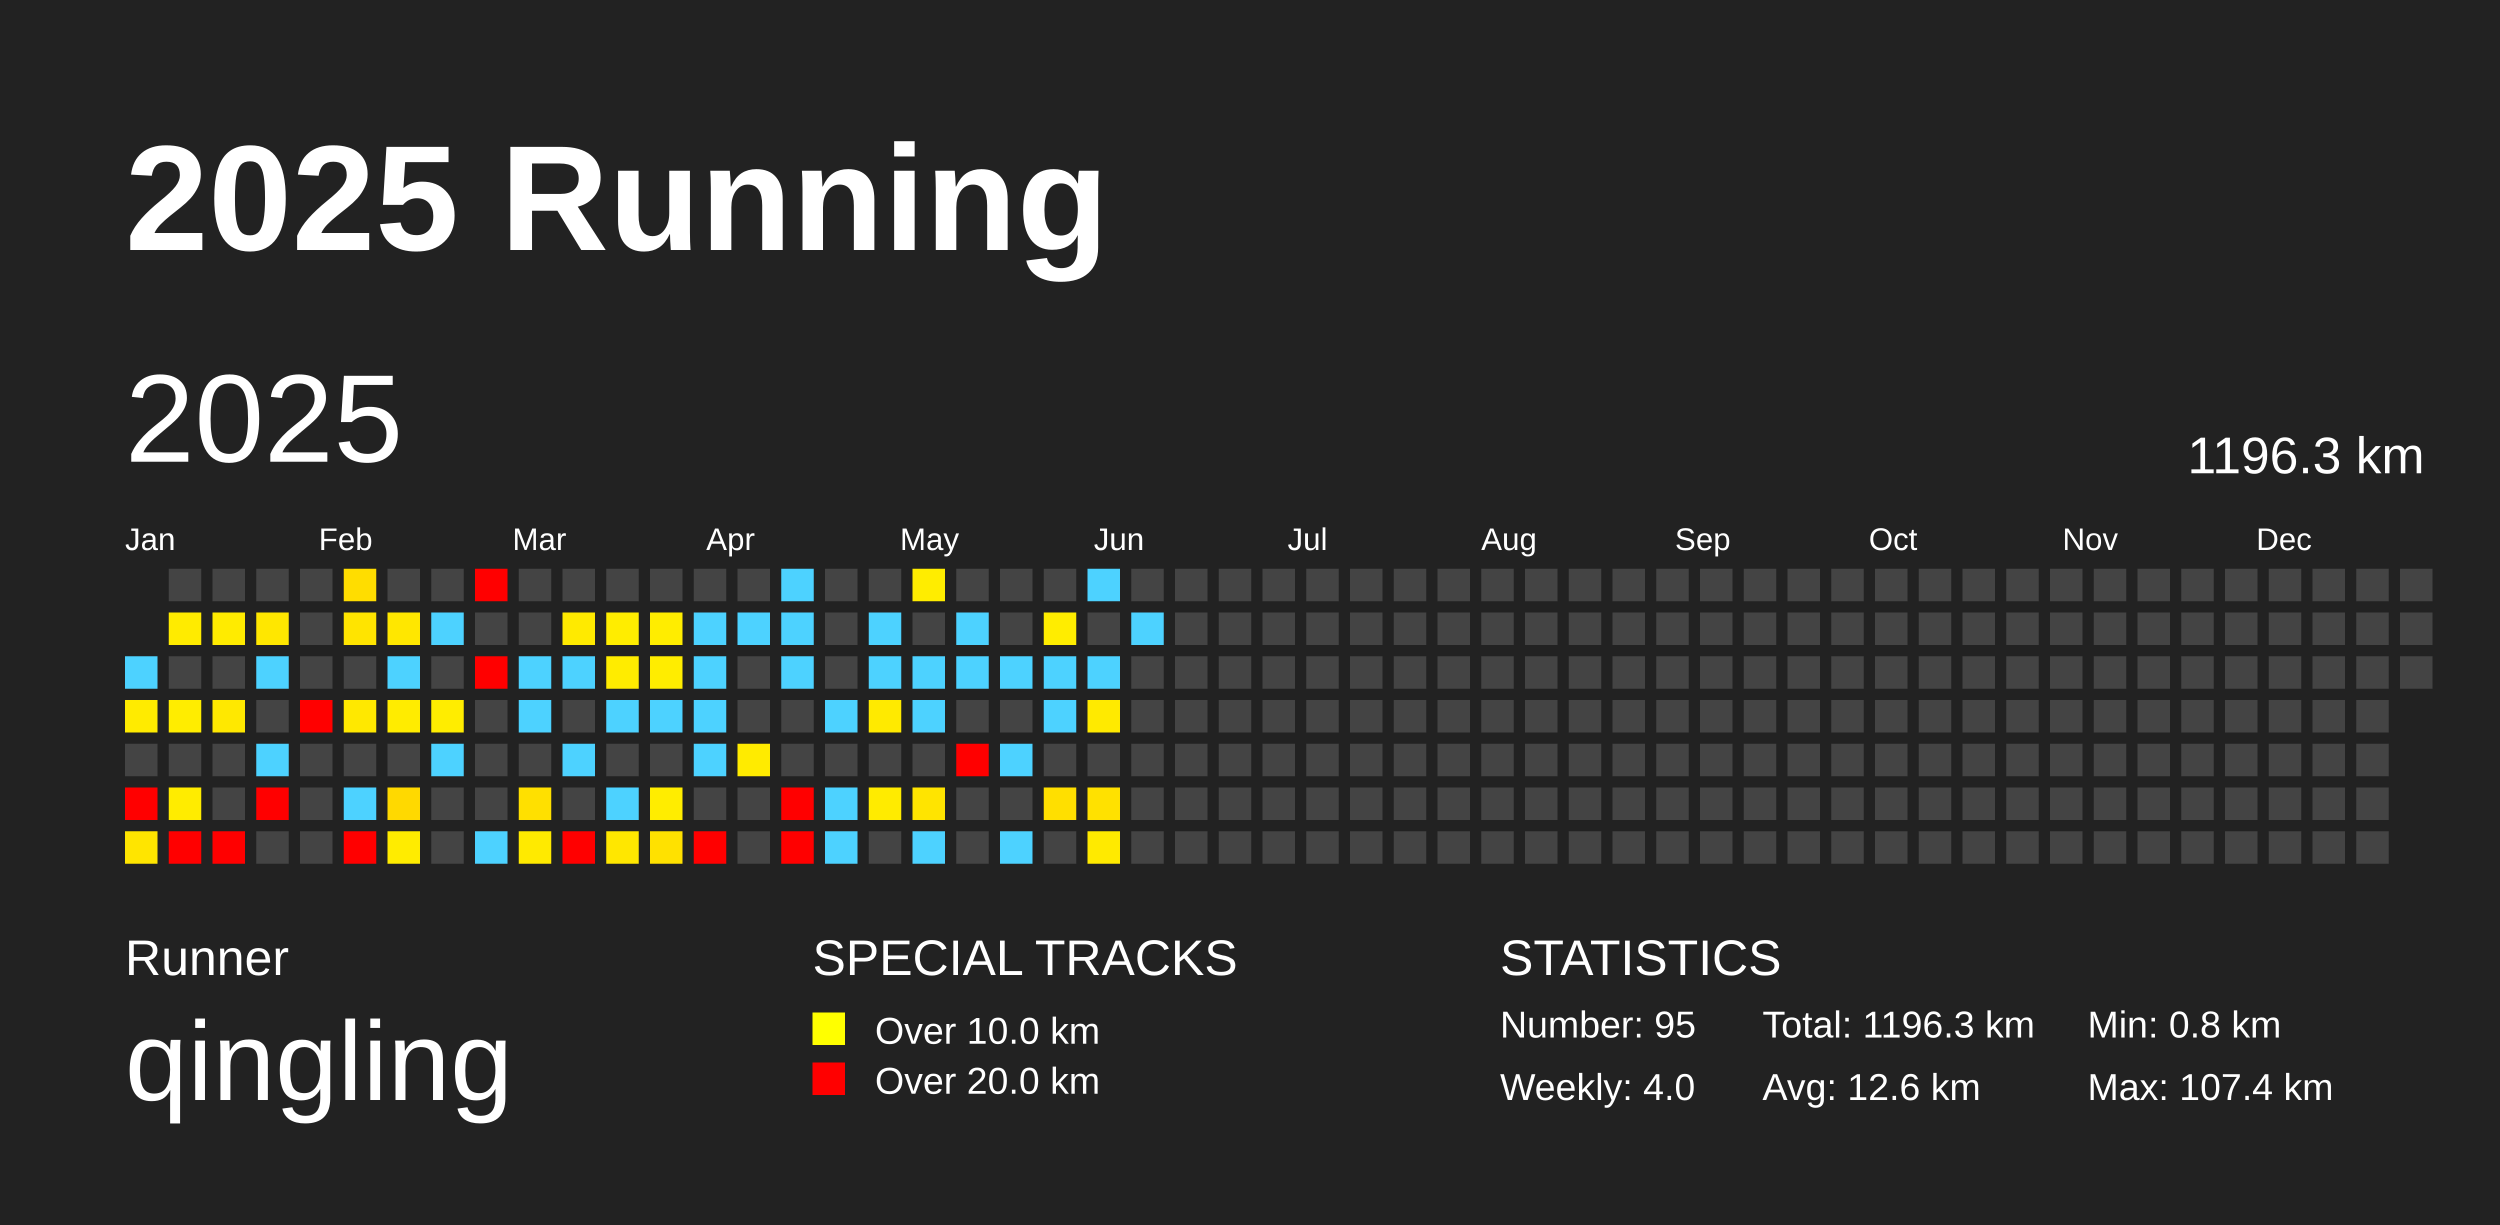
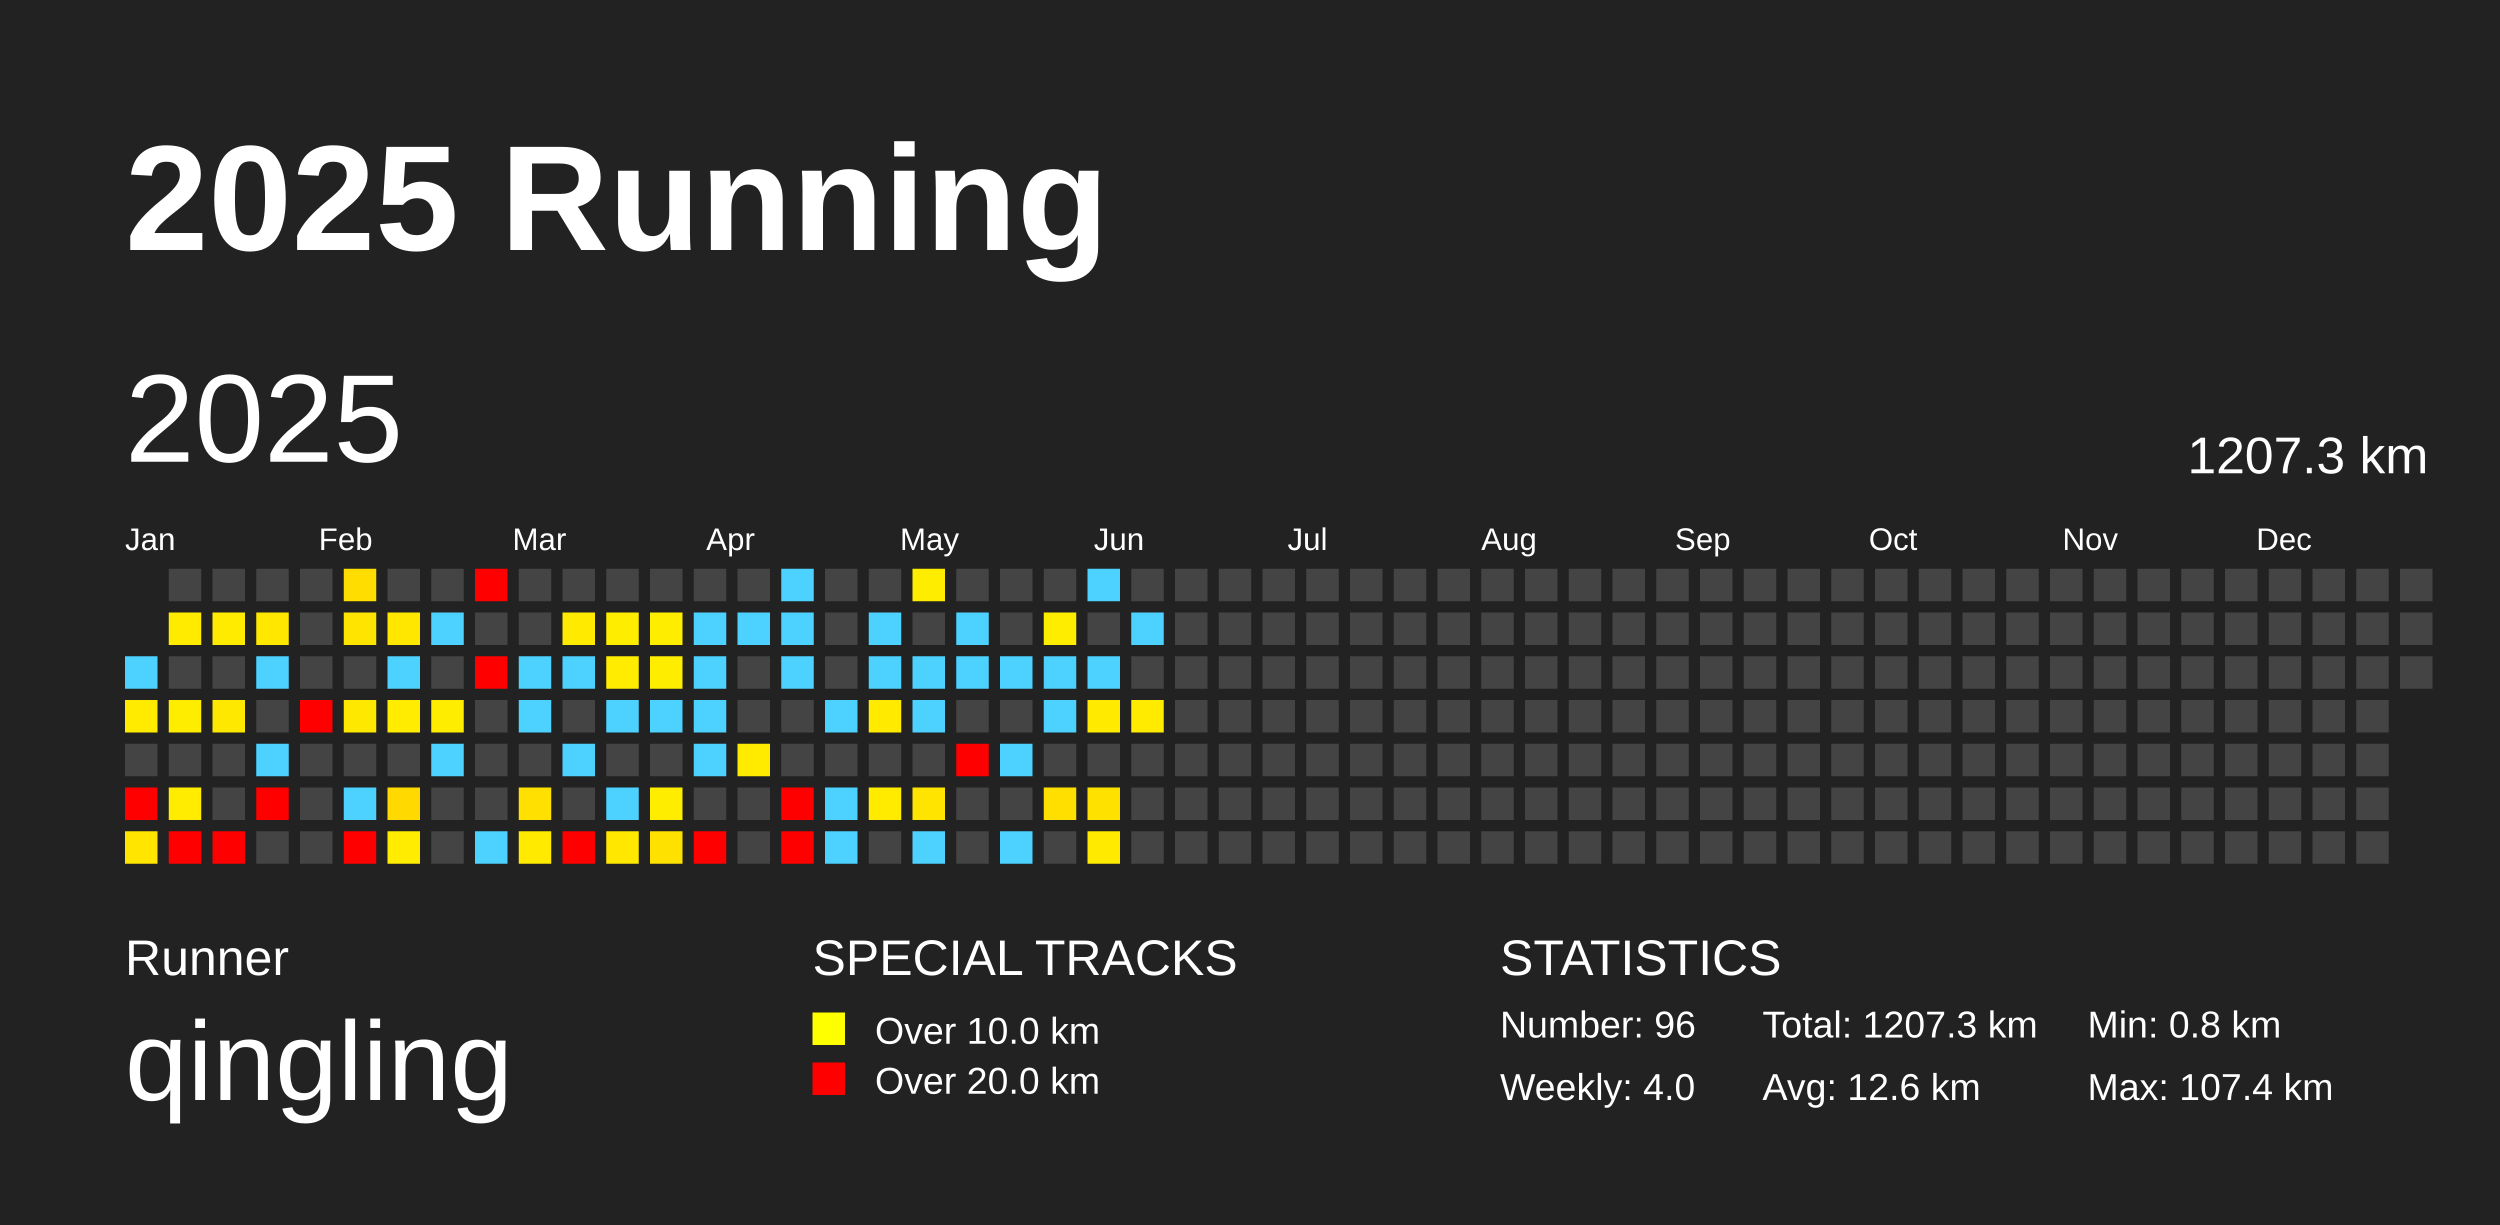
<svg xmlns="http://www.w3.org/2000/svg" baseProfile="full" height="98mm" version="1.1" viewBox="0,0,200,98" width="200mm">
  <defs />
  <rect fill="#222222" height="98" width="200" x="0" y="0" />
  <text fill="#FFFFFF" style="font-size:12px; font-family:Arial; font-weight:bold;" x="10" y="20">2025 Running</text>
  <text fill="#FFFFFF" style="font-size:4px; font-family:Arial" x="10" y="78">Runner</text>
  <text fill="#FFFFFF" style="font-size:9px; font-family:Arial" x="10" y="88">qingling</text>
  <text fill="#FFFFFF" style="font-size:4px; font-family:Arial" x="65" y="78">SPECIAL TRACKS</text>
  <rect fill="yellow" height="2.6" width="2.6" x="65" y="81" />
  <text fill="#FFFFFF" style="font-size:3px; font-family:Arial" x="70" y="83.5">Over 10.0 km</text>
  <rect fill="red" height="2.6" width="2.6" x="65" y="85" />
  <text fill="#FFFFFF" style="font-size:3px; font-family:Arial" x="70" y="87.5">Over 20.0 km</text>
  <text fill="#FFFFFF" style="font-size:4px; font-family:Arial" x="120" y="78">STATISTICS</text>
-   <text fill="#FFFFFF" style="font-size:3px; font-family:Arial" x="120" y="83">Number: 95</text>
+   <text fill="#FFFFFF" style="font-size:3px; font-family:Arial" x="120" y="83">Number: 96</text>
  <text fill="#FFFFFF" style="font-size:3px; font-family:Arial" x="120" y="88">Weekly: 4.0</text>
-   <text fill="#FFFFFF" style="font-size:3px; font-family:Arial" x="141" y="83">Total: 1196.3 km</text>
+   <text fill="#FFFFFF" style="font-size:3px; font-family:Arial" x="141" y="83">Total: 1207.3 km</text>
  <text fill="#FFFFFF" style="font-size:3px; font-family:Arial" x="141" y="88">Avg: 12.6 km</text>
  <text fill="#FFFFFF" style="font-size:3px; font-family:Arial" x="167" y="83">Min: 0.8 km</text>
  <text fill="#FFFFFF" style="font-size:3px; font-family:Arial" x="167" y="88">Max: 107.4 km</text>
  <text dominant-baseline="hanging" fill="#FFFFFF" style="font-size:10.0px; font-family:Arial;" x="10" y="30">2025</text>
-   <text dominant-baseline="hanging" fill="#FFFFFF" style="font-size:4.125px; font-family:Arial;" x="175" y="35">1196.3 km</text>
+   <text dominant-baseline="hanging" fill="#FFFFFF" style="font-size:4.125px; font-family:Arial;" x="175" y="35">1207.3 km</text>
  <text fill="#FFFFFF" style="font-size:2.5px; font-family:Arial" x="10.0" y="44">Jan</text>
  <text fill="#FFFFFF" style="font-size:2.5px; font-family:Arial" x="25.5" y="44">Feb</text>
  <text fill="#FFFFFF" style="font-size:2.5px; font-family:Arial" x="41.0" y="44">Mar</text>
  <text fill="#FFFFFF" style="font-size:2.5px; font-family:Arial" x="56.5" y="44">Apr</text>
  <text fill="#FFFFFF" style="font-size:2.5px; font-family:Arial" x="72.0" y="44">May</text>
  <text fill="#FFFFFF" style="font-size:2.5px; font-family:Arial" x="87.5" y="44">Jun</text>
  <text fill="#FFFFFF" style="font-size:2.5px; font-family:Arial" x="103.0" y="44">Jul</text>
  <text fill="#FFFFFF" style="font-size:2.5px; font-family:Arial" x="118.5" y="44">Aug</text>
  <text fill="#FFFFFF" style="font-size:2.5px; font-family:Arial" x="134.0" y="44">Sep</text>
  <text fill="#FFFFFF" style="font-size:2.5px; font-family:Arial" x="149.5" y="44">Oct</text>
  <text fill="#FFFFFF" style="font-size:2.5px; font-family:Arial" x="165.0" y="44">Nov</text>
  <text fill="#FFFFFF" style="font-size:2.5px; font-family:Arial" x="180.5" y="44">Dec</text>
  <rect fill="#4dd2ff" height="2.6" width="2.6" x="10.0" y="52.5" />
  <rect fill="#ffeb00" height="2.6" width="2.6" x="10.0" y="56.0" />
  <rect fill="#444444" height="2.6" width="2.6" x="10.0" y="59.5" />
  <rect fill="red" height="2.6" width="2.6" x="10.0" y="63.0" />
  <rect fill="#ffe500" height="2.6" width="2.6" x="10.0" y="66.5" />
  <rect fill="#444444" height="2.6" width="2.6" x="13.5" y="45.5" />
  <rect fill="#ffeb00" height="2.6" width="2.6" x="13.5" y="49.0" />
  <rect fill="#444444" height="2.6" width="2.6" x="13.5" y="52.5" />
  <rect fill="#ffed00" height="2.6" width="2.6" x="13.5" y="56.0" />
  <rect fill="#444444" height="2.6" width="2.6" x="13.5" y="59.5" />
  <rect fill="#ffec00" height="2.6" width="2.6" x="13.5" y="63.0" />
  <rect fill="red" height="2.6" width="2.6" x="13.5" y="66.5" />
  <rect fill="#444444" height="2.6" width="2.6" x="17.0" y="45.5" />
  <rect fill="#ffeb00" height="2.6" width="2.6" x="17.0" y="49.0" />
  <rect fill="#444444" height="2.6" width="2.6" x="17.0" y="52.5" />
  <rect fill="#ffe800" height="2.6" width="2.6" x="17.0" y="56.0" />
  <rect fill="#444444" height="2.6" width="2.6" x="17.0" y="59.5" />
  <rect fill="#444444" height="2.6" width="2.6" x="17.0" y="63.0" />
  <rect fill="red" height="2.6" width="2.6" x="17.0" y="66.5" />
  <rect fill="#444444" height="2.6" width="2.6" x="20.5" y="45.5" />
  <rect fill="#ffe700" height="2.6" width="2.6" x="20.5" y="49.0" />
  <rect fill="#4dd2ff" height="2.6" width="2.6" x="20.5" y="52.5" />
  <rect fill="#444444" height="2.6" width="2.6" x="20.5" y="56.0" />
  <rect fill="#4dd2ff" height="2.6" width="2.6" x="20.5" y="59.5" />
  <rect fill="red" height="2.6" width="2.6" x="20.5" y="63.0" />
  <rect fill="#444444" height="2.6" width="2.6" x="20.5" y="66.5" />
  <rect fill="#444444" height="2.6" width="2.6" x="24.0" y="45.5" />
  <rect fill="#444444" height="2.6" width="2.6" x="24.0" y="49.0" />
  <rect fill="#444444" height="2.6" width="2.6" x="24.0" y="52.5" />
  <rect fill="red" height="2.6" width="2.6" x="24.0" y="56.0" />
  <rect fill="#444444" height="2.6" width="2.6" x="24.0" y="59.5" />
  <rect fill="#444444" height="2.6" width="2.6" x="24.0" y="63.0" />
  <rect fill="#444444" height="2.6" width="2.6" x="24.0" y="66.5" />
  <rect fill="#ffdd00" height="2.6" width="2.6" x="27.5" y="45.5" />
  <rect fill="#ffe400" height="2.6" width="2.6" x="27.5" y="49.0" />
  <rect fill="#444444" height="2.6" width="2.6" x="27.5" y="52.5" />
  <rect fill="#ffe800" height="2.6" width="2.6" x="27.5" y="56.0" />
  <rect fill="#444444" height="2.6" width="2.6" x="27.5" y="59.5" />
  <rect fill="#4dd2ff" height="2.6" width="2.6" x="27.5" y="63.0" />
  <rect fill="red" height="2.6" width="2.6" x="27.5" y="66.5" />
  <rect fill="#444444" height="2.6" width="2.6" x="31.0" y="45.5" />
  <rect fill="#ffe700" height="2.6" width="2.6" x="31.0" y="49.0" />
  <rect fill="#4dd2ff" height="2.6" width="2.6" x="31.0" y="52.5" />
  <rect fill="#ffec00" height="2.6" width="2.6" x="31.0" y="56.0" />
  <rect fill="#444444" height="2.6" width="2.6" x="31.0" y="59.5" />
  <rect fill="#ffd900" height="2.6" width="2.6" x="31.0" y="63.0" />
  <rect fill="#ffec00" height="2.6" width="2.6" x="31.0" y="66.5" />
  <rect fill="#444444" height="2.6" width="2.6" x="34.5" y="45.5" />
  <rect fill="#4dd2ff" height="2.6" width="2.6" x="34.5" y="49.0" />
  <rect fill="#444444" height="2.6" width="2.6" x="34.5" y="52.5" />
  <rect fill="#ffed00" height="2.6" width="2.6" x="34.5" y="56.0" />
  <rect fill="#4dd2ff" height="2.6" width="2.6" x="34.5" y="59.5" />
  <rect fill="#444444" height="2.6" width="2.6" x="34.5" y="63.0" />
  <rect fill="#444444" height="2.6" width="2.6" x="34.5" y="66.5" />
  <rect fill="red" height="2.6" width="2.6" x="38.0" y="45.5" />
  <rect fill="#444444" height="2.6" width="2.6" x="38.0" y="49.0" />
  <rect fill="red" height="2.6" width="2.6" x="38.0" y="52.5" />
  <rect fill="#444444" height="2.6" width="2.6" x="38.0" y="56.0" />
  <rect fill="#444444" height="2.6" width="2.6" x="38.0" y="59.5" />
  <rect fill="#444444" height="2.6" width="2.6" x="38.0" y="63.0" />
  <rect fill="#4dd2ff" height="2.6" width="2.6" x="38.0" y="66.5" />
  <rect fill="#444444" height="2.6" width="2.6" x="41.5" y="45.5" />
  <rect fill="#444444" height="2.6" width="2.6" x="41.5" y="49.0" />
  <rect fill="#4dd2ff" height="2.6" width="2.6" x="41.5" y="52.5" />
  <rect fill="#4dd2ff" height="2.6" width="2.6" x="41.5" y="56.0" />
  <rect fill="#444444" height="2.6" width="2.6" x="41.5" y="59.5" />
  <rect fill="#ffe000" height="2.6" width="2.6" x="41.5" y="63.0" />
  <rect fill="#ffea00" height="2.6" width="2.6" x="41.5" y="66.5" />
  <rect fill="#444444" height="2.6" width="2.6" x="45.0" y="45.5" />
  <rect fill="#ffea00" height="2.6" width="2.6" x="45.0" y="49.0" />
  <rect fill="#4dd2ff" height="2.6" width="2.6" x="45.0" y="52.5" />
  <rect fill="#444444" height="2.6" width="2.6" x="45.0" y="56.0" />
  <rect fill="#4dd2ff" height="2.6" width="2.6" x="45.0" y="59.5" />
  <rect fill="#444444" height="2.6" width="2.6" x="45.0" y="63.0" />
  <rect fill="red" height="2.6" width="2.6" x="45.0" y="66.5" />
  <rect fill="#444444" height="2.6" width="2.6" x="48.5" y="45.5" />
  <rect fill="#ffed00" height="2.6" width="2.6" x="48.5" y="49.0" />
  <rect fill="#ffec00" height="2.6" width="2.6" x="48.5" y="52.5" />
  <rect fill="#4dd2ff" height="2.6" width="2.6" x="48.5" y="56.0" />
  <rect fill="#444444" height="2.6" width="2.6" x="48.5" y="59.5" />
  <rect fill="#4dd2ff" height="2.6" width="2.6" x="48.5" y="63.0" />
  <rect fill="#ffe700" height="2.6" width="2.6" x="48.5" y="66.5" />
  <rect fill="#444444" height="2.6" width="2.6" x="52.0" y="45.5" />
  <rect fill="#ffed00" height="2.6" width="2.6" x="52.0" y="49.0" />
  <rect fill="#ffed00" height="2.6" width="2.6" x="52.0" y="52.5" />
  <rect fill="#4dd2ff" height="2.6" width="2.6" x="52.0" y="56.0" />
  <rect fill="#444444" height="2.6" width="2.6" x="52.0" y="59.5" />
  <rect fill="#ffed00" height="2.6" width="2.6" x="52.0" y="63.0" />
  <rect fill="#ffe100" height="2.6" width="2.6" x="52.0" y="66.5" />
  <rect fill="#444444" height="2.6" width="2.6" x="55.5" y="45.5" />
  <rect fill="#4dd2ff" height="2.6" width="2.6" x="55.5" y="49.0" />
  <rect fill="#4dd2ff" height="2.6" width="2.6" x="55.5" y="52.5" />
  <rect fill="#4dd2ff" height="2.6" width="2.6" x="55.5" y="56.0" />
  <rect fill="#4dd2ff" height="2.6" width="2.6" x="55.5" y="59.5" />
  <rect fill="#444444" height="2.6" width="2.6" x="55.5" y="63.0" />
  <rect fill="red" height="2.6" width="2.6" x="55.5" y="66.5" />
  <rect fill="#444444" height="2.6" width="2.6" x="59.0" y="45.5" />
  <rect fill="#4dd2ff" height="2.6" width="2.6" x="59.0" y="49.0" />
  <rect fill="#444444" height="2.6" width="2.6" x="59.0" y="52.5" />
  <rect fill="#444444" height="2.6" width="2.6" x="59.0" y="56.0" />
  <rect fill="#ffeb00" height="2.6" width="2.6" x="59.0" y="59.5" />
  <rect fill="#444444" height="2.6" width="2.6" x="59.0" y="63.0" />
  <rect fill="#444444" height="2.6" width="2.6" x="59.0" y="66.5" />
  <rect fill="#4dd2ff" height="2.6" width="2.6" x="62.5" y="45.5" />
  <rect fill="#4dd2ff" height="2.6" width="2.6" x="62.5" y="49.0" />
  <rect fill="#4dd2ff" height="2.6" width="2.6" x="62.5" y="52.5" />
  <rect fill="#444444" height="2.6" width="2.6" x="62.5" y="56.0" />
  <rect fill="#444444" height="2.6" width="2.6" x="62.5" y="59.5" />
  <rect fill="red" height="2.6" width="2.6" x="62.5" y="63.0" />
  <rect fill="red" height="2.6" width="2.6" x="62.5" y="66.5" />
  <rect fill="#444444" height="2.6" width="2.6" x="66.0" y="45.5" />
  <rect fill="#444444" height="2.6" width="2.6" x="66.0" y="49.0" />
  <rect fill="#444444" height="2.6" width="2.6" x="66.0" y="52.5" />
  <rect fill="#4dd2ff" height="2.6" width="2.6" x="66.0" y="56.0" />
  <rect fill="#444444" height="2.6" width="2.6" x="66.0" y="59.5" />
  <rect fill="#4dd2ff" height="2.6" width="2.6" x="66.0" y="63.0" />
  <rect fill="#4dd2ff" height="2.6" width="2.6" x="66.0" y="66.5" />
  <rect fill="#444444" height="2.6" width="2.6" x="69.5" y="45.5" />
  <rect fill="#4dd2ff" height="2.6" width="2.6" x="69.5" y="49.0" />
  <rect fill="#4dd2ff" height="2.6" width="2.6" x="69.5" y="52.5" />
  <rect fill="#ffea00" height="2.6" width="2.6" x="69.5" y="56.0" />
  <rect fill="#444444" height="2.6" width="2.6" x="69.5" y="59.5" />
  <rect fill="#ffeb00" height="2.6" width="2.6" x="69.5" y="63.0" />
  <rect fill="#444444" height="2.6" width="2.6" x="69.5" y="66.5" />
  <rect fill="#ffed00" height="2.6" width="2.6" x="73.0" y="45.5" />
  <rect fill="#444444" height="2.6" width="2.6" x="73.0" y="49.0" />
  <rect fill="#4dd2ff" height="2.6" width="2.6" x="73.0" y="52.5" />
  <rect fill="#4dd2ff" height="2.6" width="2.6" x="73.0" y="56.0" />
  <rect fill="#444444" height="2.6" width="2.6" x="73.0" y="59.5" />
  <rect fill="#ffe400" height="2.6" width="2.6" x="73.0" y="63.0" />
  <rect fill="#4dd2ff" height="2.6" width="2.6" x="73.0" y="66.5" />
  <rect fill="#444444" height="2.6" width="2.6" x="76.5" y="45.5" />
  <rect fill="#4dd2ff" height="2.6" width="2.6" x="76.5" y="49.0" />
  <rect fill="#4dd2ff" height="2.6" width="2.6" x="76.5" y="52.5" />
  <rect fill="#444444" height="2.6" width="2.6" x="76.5" y="56.0" />
  <rect fill="red" height="2.6" width="2.6" x="76.5" y="59.5" />
  <rect fill="#444444" height="2.6" width="2.6" x="76.5" y="63.0" />
  <rect fill="#444444" height="2.6" width="2.6" x="76.5" y="66.5" />
  <rect fill="#444444" height="2.6" width="2.6" x="80.0" y="45.5" />
  <rect fill="#444444" height="2.6" width="2.6" x="80.0" y="49.0" />
  <rect fill="#4dd2ff" height="2.6" width="2.6" x="80.0" y="52.5" />
  <rect fill="#444444" height="2.6" width="2.6" x="80.0" y="56.0" />
  <rect fill="#4dd2ff" height="2.6" width="2.6" x="80.0" y="59.5" />
  <rect fill="#444444" height="2.6" width="2.6" x="80.0" y="63.0" />
  <rect fill="#4dd2ff" height="2.6" width="2.6" x="80.0" y="66.5" />
  <rect fill="#444444" height="2.6" width="2.6" x="83.5" y="45.5" />
  <rect fill="#ffed00" height="2.6" width="2.6" x="83.5" y="49.0" />
  <rect fill="#4dd2ff" height="2.6" width="2.6" x="83.5" y="52.5" />
  <rect fill="#4dd2ff" height="2.6" width="2.6" x="83.5" y="56.0" />
  <rect fill="#444444" height="2.6" width="2.6" x="83.5" y="59.5" />
  <rect fill="#ffdf00" height="2.6" width="2.6" x="83.5" y="63.0" />
  <rect fill="#444444" height="2.6" width="2.6" x="83.5" y="66.5" />
  <rect fill="#4dd2ff" height="2.6" width="2.6" x="87.0" y="45.5" />
  <rect fill="#444444" height="2.6" width="2.6" x="87.0" y="49.0" />
  <rect fill="#4dd2ff" height="2.6" width="2.6" x="87.0" y="52.5" />
  <rect fill="#ffea00" height="2.6" width="2.6" x="87.0" y="56.0" />
  <rect fill="#444444" height="2.6" width="2.6" x="87.0" y="59.5" />
  <rect fill="#ffe100" height="2.6" width="2.6" x="87.0" y="63.0" />
  <rect fill="#ffea00" height="2.6" width="2.6" x="87.0" y="66.5" />
  <rect fill="#444444" height="2.6" width="2.6" x="90.5" y="45.5" />
  <rect fill="#4dd2ff" height="2.6" width="2.6" x="90.5" y="49.0" />
  <rect fill="#444444" height="2.6" width="2.6" x="90.5" y="52.5" />
-   <rect fill="#444444" height="2.6" width="2.6" x="90.5" y="56.0" />
+   <rect fill="#ffeb00" height="2.6" width="2.6" x="90.5" y="56.0" />
  <rect fill="#444444" height="2.6" width="2.6" x="90.5" y="59.5" />
  <rect fill="#444444" height="2.6" width="2.6" x="90.5" y="63.0" />
  <rect fill="#444444" height="2.6" width="2.6" x="90.5" y="66.5" />
  <rect fill="#444444" height="2.6" width="2.6" x="94.0" y="45.5" />
  <rect fill="#444444" height="2.6" width="2.6" x="94.0" y="49.0" />
  <rect fill="#444444" height="2.6" width="2.6" x="94.0" y="52.5" />
  <rect fill="#444444" height="2.6" width="2.6" x="94.0" y="56.0" />
  <rect fill="#444444" height="2.6" width="2.6" x="94.0" y="59.5" />
  <rect fill="#444444" height="2.6" width="2.6" x="94.0" y="63.0" />
  <rect fill="#444444" height="2.6" width="2.6" x="94.0" y="66.5" />
  <rect fill="#444444" height="2.6" width="2.6" x="97.5" y="45.5" />
  <rect fill="#444444" height="2.6" width="2.6" x="97.5" y="49.0" />
  <rect fill="#444444" height="2.6" width="2.6" x="97.5" y="52.5" />
  <rect fill="#444444" height="2.6" width="2.6" x="97.5" y="56.0" />
  <rect fill="#444444" height="2.6" width="2.6" x="97.5" y="59.5" />
  <rect fill="#444444" height="2.6" width="2.6" x="97.5" y="63.0" />
  <rect fill="#444444" height="2.6" width="2.6" x="97.5" y="66.5" />
  <rect fill="#444444" height="2.6" width="2.6" x="101.0" y="45.5" />
  <rect fill="#444444" height="2.6" width="2.6" x="101.0" y="49.0" />
  <rect fill="#444444" height="2.6" width="2.6" x="101.0" y="52.5" />
  <rect fill="#444444" height="2.6" width="2.6" x="101.0" y="56.0" />
  <rect fill="#444444" height="2.6" width="2.6" x="101.0" y="59.5" />
  <rect fill="#444444" height="2.6" width="2.6" x="101.0" y="63.0" />
  <rect fill="#444444" height="2.6" width="2.6" x="101.0" y="66.5" />
  <rect fill="#444444" height="2.6" width="2.6" x="104.5" y="45.5" />
  <rect fill="#444444" height="2.6" width="2.6" x="104.5" y="49.0" />
  <rect fill="#444444" height="2.6" width="2.6" x="104.5" y="52.5" />
  <rect fill="#444444" height="2.6" width="2.6" x="104.5" y="56.0" />
  <rect fill="#444444" height="2.6" width="2.6" x="104.5" y="59.5" />
  <rect fill="#444444" height="2.6" width="2.6" x="104.5" y="63.0" />
  <rect fill="#444444" height="2.6" width="2.6" x="104.5" y="66.5" />
  <rect fill="#444444" height="2.6" width="2.6" x="108.0" y="45.5" />
  <rect fill="#444444" height="2.6" width="2.6" x="108.0" y="49.0" />
  <rect fill="#444444" height="2.6" width="2.6" x="108.0" y="52.5" />
  <rect fill="#444444" height="2.6" width="2.6" x="108.0" y="56.0" />
  <rect fill="#444444" height="2.6" width="2.6" x="108.0" y="59.5" />
  <rect fill="#444444" height="2.6" width="2.6" x="108.0" y="63.0" />
  <rect fill="#444444" height="2.6" width="2.6" x="108.0" y="66.5" />
  <rect fill="#444444" height="2.6" width="2.6" x="111.5" y="45.5" />
  <rect fill="#444444" height="2.6" width="2.6" x="111.5" y="49.0" />
  <rect fill="#444444" height="2.6" width="2.6" x="111.5" y="52.5" />
  <rect fill="#444444" height="2.6" width="2.6" x="111.5" y="56.0" />
  <rect fill="#444444" height="2.6" width="2.6" x="111.5" y="59.5" />
  <rect fill="#444444" height="2.6" width="2.6" x="111.5" y="63.0" />
  <rect fill="#444444" height="2.6" width="2.6" x="111.5" y="66.5" />
  <rect fill="#444444" height="2.6" width="2.6" x="115.0" y="45.5" />
  <rect fill="#444444" height="2.6" width="2.6" x="115.0" y="49.0" />
  <rect fill="#444444" height="2.6" width="2.6" x="115.0" y="52.5" />
  <rect fill="#444444" height="2.6" width="2.6" x="115.0" y="56.0" />
  <rect fill="#444444" height="2.6" width="2.6" x="115.0" y="59.5" />
  <rect fill="#444444" height="2.6" width="2.6" x="115.0" y="63.0" />
  <rect fill="#444444" height="2.6" width="2.6" x="115.0" y="66.5" />
  <rect fill="#444444" height="2.6" width="2.6" x="118.5" y="45.5" />
  <rect fill="#444444" height="2.6" width="2.6" x="118.5" y="49.0" />
  <rect fill="#444444" height="2.6" width="2.6" x="118.5" y="52.5" />
  <rect fill="#444444" height="2.6" width="2.6" x="118.5" y="56.0" />
  <rect fill="#444444" height="2.6" width="2.6" x="118.5" y="59.5" />
  <rect fill="#444444" height="2.6" width="2.6" x="118.5" y="63.0" />
  <rect fill="#444444" height="2.6" width="2.6" x="118.5" y="66.5" />
  <rect fill="#444444" height="2.6" width="2.6" x="122.0" y="45.5" />
  <rect fill="#444444" height="2.6" width="2.6" x="122.0" y="49.0" />
  <rect fill="#444444" height="2.6" width="2.6" x="122.0" y="52.5" />
  <rect fill="#444444" height="2.6" width="2.6" x="122.0" y="56.0" />
  <rect fill="#444444" height="2.6" width="2.6" x="122.0" y="59.5" />
  <rect fill="#444444" height="2.6" width="2.6" x="122.0" y="63.0" />
  <rect fill="#444444" height="2.6" width="2.6" x="122.0" y="66.5" />
  <rect fill="#444444" height="2.6" width="2.6" x="125.5" y="45.5" />
  <rect fill="#444444" height="2.6" width="2.6" x="125.5" y="49.0" />
  <rect fill="#444444" height="2.6" width="2.6" x="125.5" y="52.5" />
  <rect fill="#444444" height="2.6" width="2.6" x="125.5" y="56.0" />
  <rect fill="#444444" height="2.6" width="2.6" x="125.5" y="59.5" />
  <rect fill="#444444" height="2.6" width="2.6" x="125.5" y="63.0" />
  <rect fill="#444444" height="2.6" width="2.6" x="125.5" y="66.5" />
  <rect fill="#444444" height="2.6" width="2.6" x="129.0" y="45.5" />
  <rect fill="#444444" height="2.6" width="2.6" x="129.0" y="49.0" />
  <rect fill="#444444" height="2.6" width="2.6" x="129.0" y="52.5" />
  <rect fill="#444444" height="2.6" width="2.6" x="129.0" y="56.0" />
  <rect fill="#444444" height="2.6" width="2.6" x="129.0" y="59.5" />
  <rect fill="#444444" height="2.6" width="2.6" x="129.0" y="63.0" />
  <rect fill="#444444" height="2.6" width="2.6" x="129.0" y="66.5" />
  <rect fill="#444444" height="2.6" width="2.6" x="132.5" y="45.5" />
  <rect fill="#444444" height="2.6" width="2.6" x="132.5" y="49.0" />
  <rect fill="#444444" height="2.6" width="2.6" x="132.5" y="52.5" />
  <rect fill="#444444" height="2.6" width="2.6" x="132.5" y="56.0" />
  <rect fill="#444444" height="2.6" width="2.6" x="132.5" y="59.5" />
  <rect fill="#444444" height="2.6" width="2.6" x="132.5" y="63.0" />
  <rect fill="#444444" height="2.6" width="2.6" x="132.5" y="66.5" />
  <rect fill="#444444" height="2.6" width="2.6" x="136.0" y="45.5" />
  <rect fill="#444444" height="2.6" width="2.6" x="136.0" y="49.0" />
  <rect fill="#444444" height="2.6" width="2.6" x="136.0" y="52.5" />
  <rect fill="#444444" height="2.6" width="2.6" x="136.0" y="56.0" />
  <rect fill="#444444" height="2.6" width="2.6" x="136.0" y="59.5" />
  <rect fill="#444444" height="2.6" width="2.6" x="136.0" y="63.0" />
  <rect fill="#444444" height="2.6" width="2.6" x="136.0" y="66.5" />
  <rect fill="#444444" height="2.6" width="2.6" x="139.5" y="45.5" />
  <rect fill="#444444" height="2.6" width="2.6" x="139.5" y="49.0" />
  <rect fill="#444444" height="2.6" width="2.6" x="139.5" y="52.5" />
  <rect fill="#444444" height="2.6" width="2.6" x="139.5" y="56.0" />
  <rect fill="#444444" height="2.6" width="2.6" x="139.5" y="59.5" />
  <rect fill="#444444" height="2.6" width="2.6" x="139.5" y="63.0" />
  <rect fill="#444444" height="2.6" width="2.6" x="139.5" y="66.5" />
  <rect fill="#444444" height="2.6" width="2.6" x="143.0" y="45.5" />
  <rect fill="#444444" height="2.6" width="2.6" x="143.0" y="49.0" />
  <rect fill="#444444" height="2.6" width="2.6" x="143.0" y="52.5" />
  <rect fill="#444444" height="2.6" width="2.6" x="143.0" y="56.0" />
  <rect fill="#444444" height="2.6" width="2.6" x="143.0" y="59.5" />
  <rect fill="#444444" height="2.6" width="2.6" x="143.0" y="63.0" />
  <rect fill="#444444" height="2.6" width="2.6" x="143.0" y="66.5" />
  <rect fill="#444444" height="2.6" width="2.6" x="146.5" y="45.5" />
  <rect fill="#444444" height="2.6" width="2.6" x="146.5" y="49.0" />
  <rect fill="#444444" height="2.6" width="2.6" x="146.5" y="52.5" />
  <rect fill="#444444" height="2.6" width="2.6" x="146.5" y="56.0" />
  <rect fill="#444444" height="2.6" width="2.6" x="146.5" y="59.5" />
  <rect fill="#444444" height="2.6" width="2.6" x="146.5" y="63.0" />
  <rect fill="#444444" height="2.6" width="2.6" x="146.5" y="66.5" />
  <rect fill="#444444" height="2.6" width="2.6" x="150.0" y="45.5" />
  <rect fill="#444444" height="2.6" width="2.6" x="150.0" y="49.0" />
  <rect fill="#444444" height="2.6" width="2.6" x="150.0" y="52.5" />
  <rect fill="#444444" height="2.6" width="2.6" x="150.0" y="56.0" />
  <rect fill="#444444" height="2.6" width="2.6" x="150.0" y="59.5" />
  <rect fill="#444444" height="2.6" width="2.6" x="150.0" y="63.0" />
  <rect fill="#444444" height="2.6" width="2.6" x="150.0" y="66.5" />
  <rect fill="#444444" height="2.6" width="2.6" x="153.5" y="45.5" />
  <rect fill="#444444" height="2.6" width="2.6" x="153.5" y="49.0" />
  <rect fill="#444444" height="2.6" width="2.6" x="153.5" y="52.5" />
  <rect fill="#444444" height="2.6" width="2.6" x="153.5" y="56.0" />
  <rect fill="#444444" height="2.6" width="2.6" x="153.5" y="59.5" />
  <rect fill="#444444" height="2.6" width="2.6" x="153.5" y="63.0" />
  <rect fill="#444444" height="2.6" width="2.6" x="153.5" y="66.5" />
  <rect fill="#444444" height="2.6" width="2.6" x="157.0" y="45.5" />
  <rect fill="#444444" height="2.6" width="2.6" x="157.0" y="49.0" />
  <rect fill="#444444" height="2.6" width="2.6" x="157.0" y="52.5" />
  <rect fill="#444444" height="2.6" width="2.6" x="157.0" y="56.0" />
  <rect fill="#444444" height="2.6" width="2.6" x="157.0" y="59.5" />
  <rect fill="#444444" height="2.6" width="2.6" x="157.0" y="63.0" />
  <rect fill="#444444" height="2.6" width="2.6" x="157.0" y="66.5" />
  <rect fill="#444444" height="2.6" width="2.6" x="160.5" y="45.5" />
  <rect fill="#444444" height="2.6" width="2.6" x="160.5" y="49.0" />
  <rect fill="#444444" height="2.6" width="2.6" x="160.5" y="52.5" />
  <rect fill="#444444" height="2.6" width="2.6" x="160.5" y="56.0" />
  <rect fill="#444444" height="2.6" width="2.6" x="160.5" y="59.5" />
  <rect fill="#444444" height="2.6" width="2.6" x="160.5" y="63.0" />
  <rect fill="#444444" height="2.6" width="2.6" x="160.5" y="66.5" />
  <rect fill="#444444" height="2.6" width="2.6" x="164.0" y="45.5" />
  <rect fill="#444444" height="2.6" width="2.6" x="164.0" y="49.0" />
  <rect fill="#444444" height="2.6" width="2.6" x="164.0" y="52.5" />
  <rect fill="#444444" height="2.6" width="2.6" x="164.0" y="56.0" />
  <rect fill="#444444" height="2.6" width="2.6" x="164.0" y="59.5" />
  <rect fill="#444444" height="2.6" width="2.6" x="164.0" y="63.0" />
  <rect fill="#444444" height="2.6" width="2.6" x="164.0" y="66.5" />
  <rect fill="#444444" height="2.6" width="2.6" x="167.5" y="45.5" />
  <rect fill="#444444" height="2.6" width="2.6" x="167.5" y="49.0" />
  <rect fill="#444444" height="2.6" width="2.6" x="167.5" y="52.5" />
  <rect fill="#444444" height="2.6" width="2.6" x="167.5" y="56.0" />
  <rect fill="#444444" height="2.6" width="2.6" x="167.5" y="59.5" />
  <rect fill="#444444" height="2.6" width="2.6" x="167.5" y="63.0" />
  <rect fill="#444444" height="2.6" width="2.6" x="167.5" y="66.5" />
  <rect fill="#444444" height="2.6" width="2.6" x="171.0" y="45.5" />
  <rect fill="#444444" height="2.6" width="2.6" x="171.0" y="49.0" />
  <rect fill="#444444" height="2.6" width="2.6" x="171.0" y="52.5" />
  <rect fill="#444444" height="2.6" width="2.6" x="171.0" y="56.0" />
  <rect fill="#444444" height="2.6" width="2.6" x="171.0" y="59.5" />
  <rect fill="#444444" height="2.6" width="2.6" x="171.0" y="63.0" />
  <rect fill="#444444" height="2.6" width="2.6" x="171.0" y="66.5" />
  <rect fill="#444444" height="2.6" width="2.6" x="174.5" y="45.5" />
  <rect fill="#444444" height="2.6" width="2.6" x="174.5" y="49.0" />
  <rect fill="#444444" height="2.6" width="2.6" x="174.5" y="52.5" />
  <rect fill="#444444" height="2.6" width="2.6" x="174.5" y="56.0" />
  <rect fill="#444444" height="2.6" width="2.6" x="174.5" y="59.5" />
  <rect fill="#444444" height="2.6" width="2.6" x="174.5" y="63.0" />
  <rect fill="#444444" height="2.6" width="2.6" x="174.5" y="66.5" />
  <rect fill="#444444" height="2.6" width="2.6" x="178.0" y="45.5" />
  <rect fill="#444444" height="2.6" width="2.6" x="178.0" y="49.0" />
  <rect fill="#444444" height="2.6" width="2.6" x="178.0" y="52.5" />
  <rect fill="#444444" height="2.6" width="2.6" x="178.0" y="56.0" />
  <rect fill="#444444" height="2.6" width="2.6" x="178.0" y="59.5" />
  <rect fill="#444444" height="2.6" width="2.6" x="178.0" y="63.0" />
  <rect fill="#444444" height="2.6" width="2.6" x="178.0" y="66.5" />
  <rect fill="#444444" height="2.6" width="2.6" x="181.5" y="45.5" />
  <rect fill="#444444" height="2.6" width="2.6" x="181.5" y="49.0" />
  <rect fill="#444444" height="2.6" width="2.6" x="181.5" y="52.5" />
  <rect fill="#444444" height="2.6" width="2.6" x="181.5" y="56.0" />
  <rect fill="#444444" height="2.6" width="2.6" x="181.5" y="59.5" />
  <rect fill="#444444" height="2.6" width="2.6" x="181.5" y="63.0" />
  <rect fill="#444444" height="2.6" width="2.6" x="181.5" y="66.5" />
  <rect fill="#444444" height="2.6" width="2.6" x="185.0" y="45.5" />
  <rect fill="#444444" height="2.6" width="2.6" x="185.0" y="49.0" />
  <rect fill="#444444" height="2.6" width="2.6" x="185.0" y="52.5" />
  <rect fill="#444444" height="2.6" width="2.6" x="185.0" y="56.0" />
  <rect fill="#444444" height="2.6" width="2.6" x="185.0" y="59.5" />
  <rect fill="#444444" height="2.6" width="2.6" x="185.0" y="63.0" />
  <rect fill="#444444" height="2.6" width="2.6" x="185.0" y="66.5" />
  <rect fill="#444444" height="2.6" width="2.6" x="188.5" y="45.5" />
  <rect fill="#444444" height="2.6" width="2.6" x="188.5" y="49.0" />
  <rect fill="#444444" height="2.6" width="2.6" x="188.5" y="52.5" />
  <rect fill="#444444" height="2.6" width="2.6" x="188.5" y="56.0" />
  <rect fill="#444444" height="2.6" width="2.6" x="188.5" y="59.5" />
  <rect fill="#444444" height="2.6" width="2.6" x="188.5" y="63.0" />
  <rect fill="#444444" height="2.6" width="2.6" x="188.5" y="66.5" />
  <rect fill="#444444" height="2.6" width="2.6" x="192.0" y="45.5" />
  <rect fill="#444444" height="2.6" width="2.6" x="192.0" y="49.0" />
  <rect fill="#444444" height="2.6" width="2.6" x="192.0" y="52.5" />
</svg>
